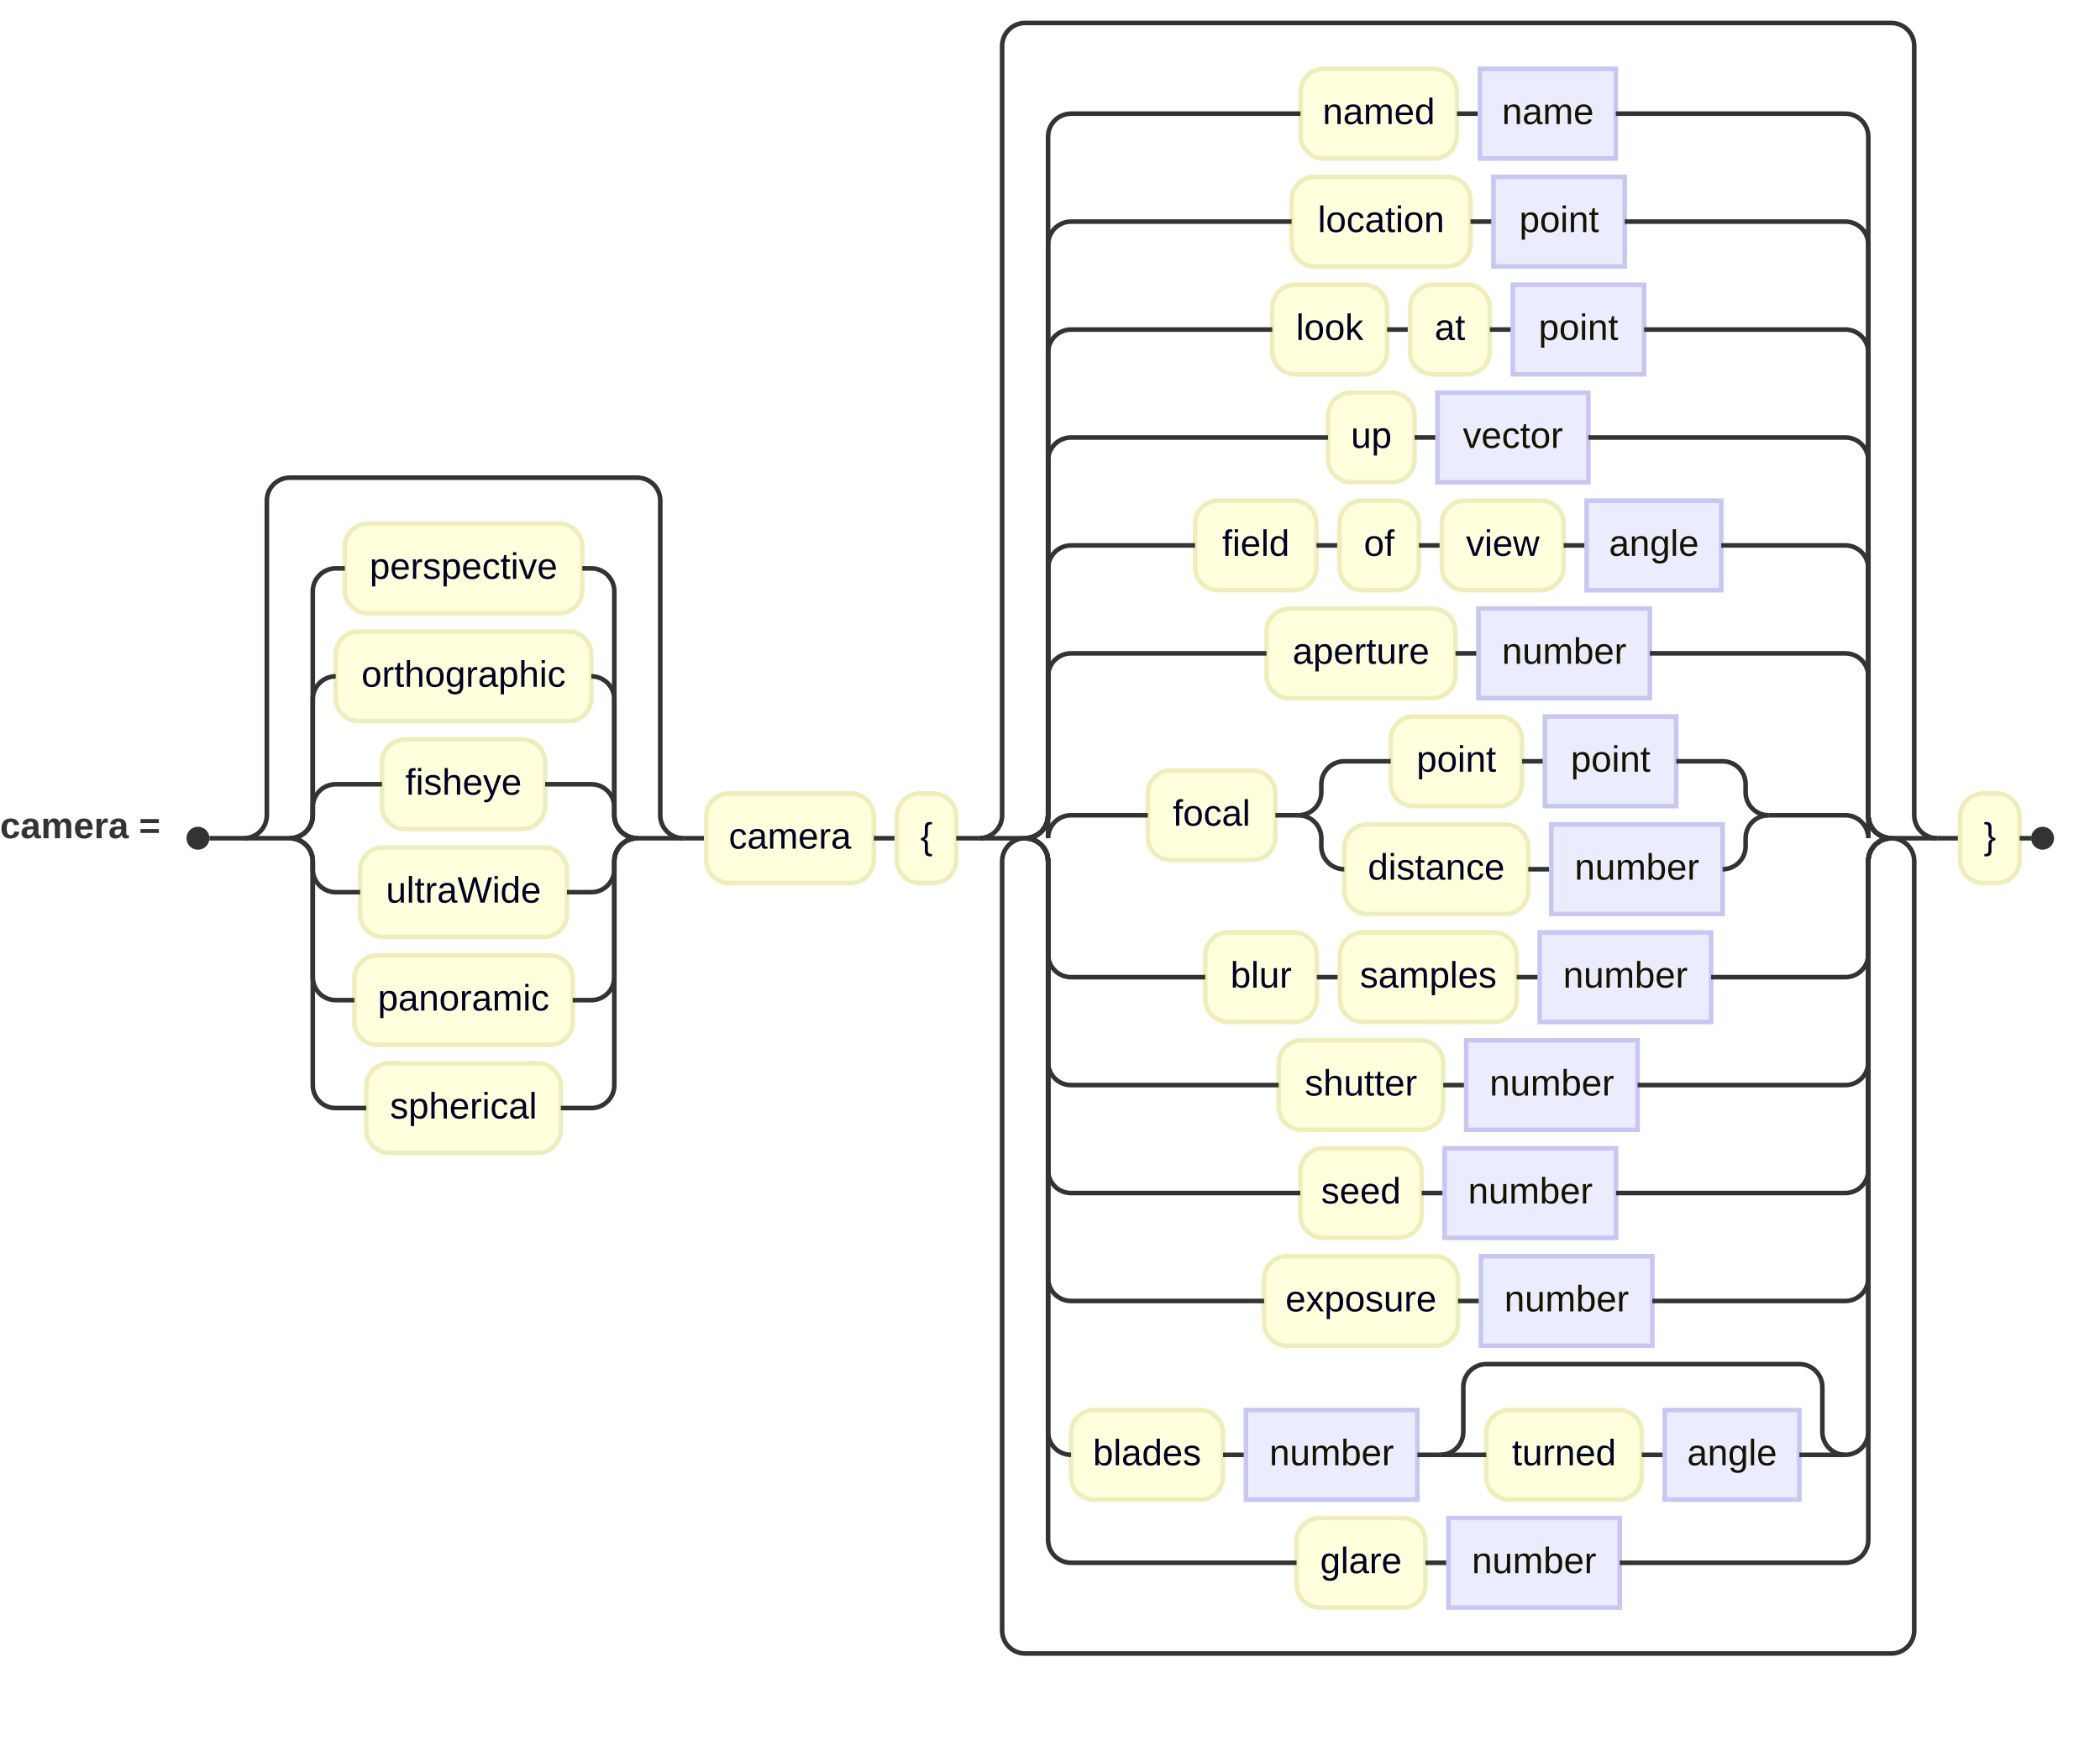
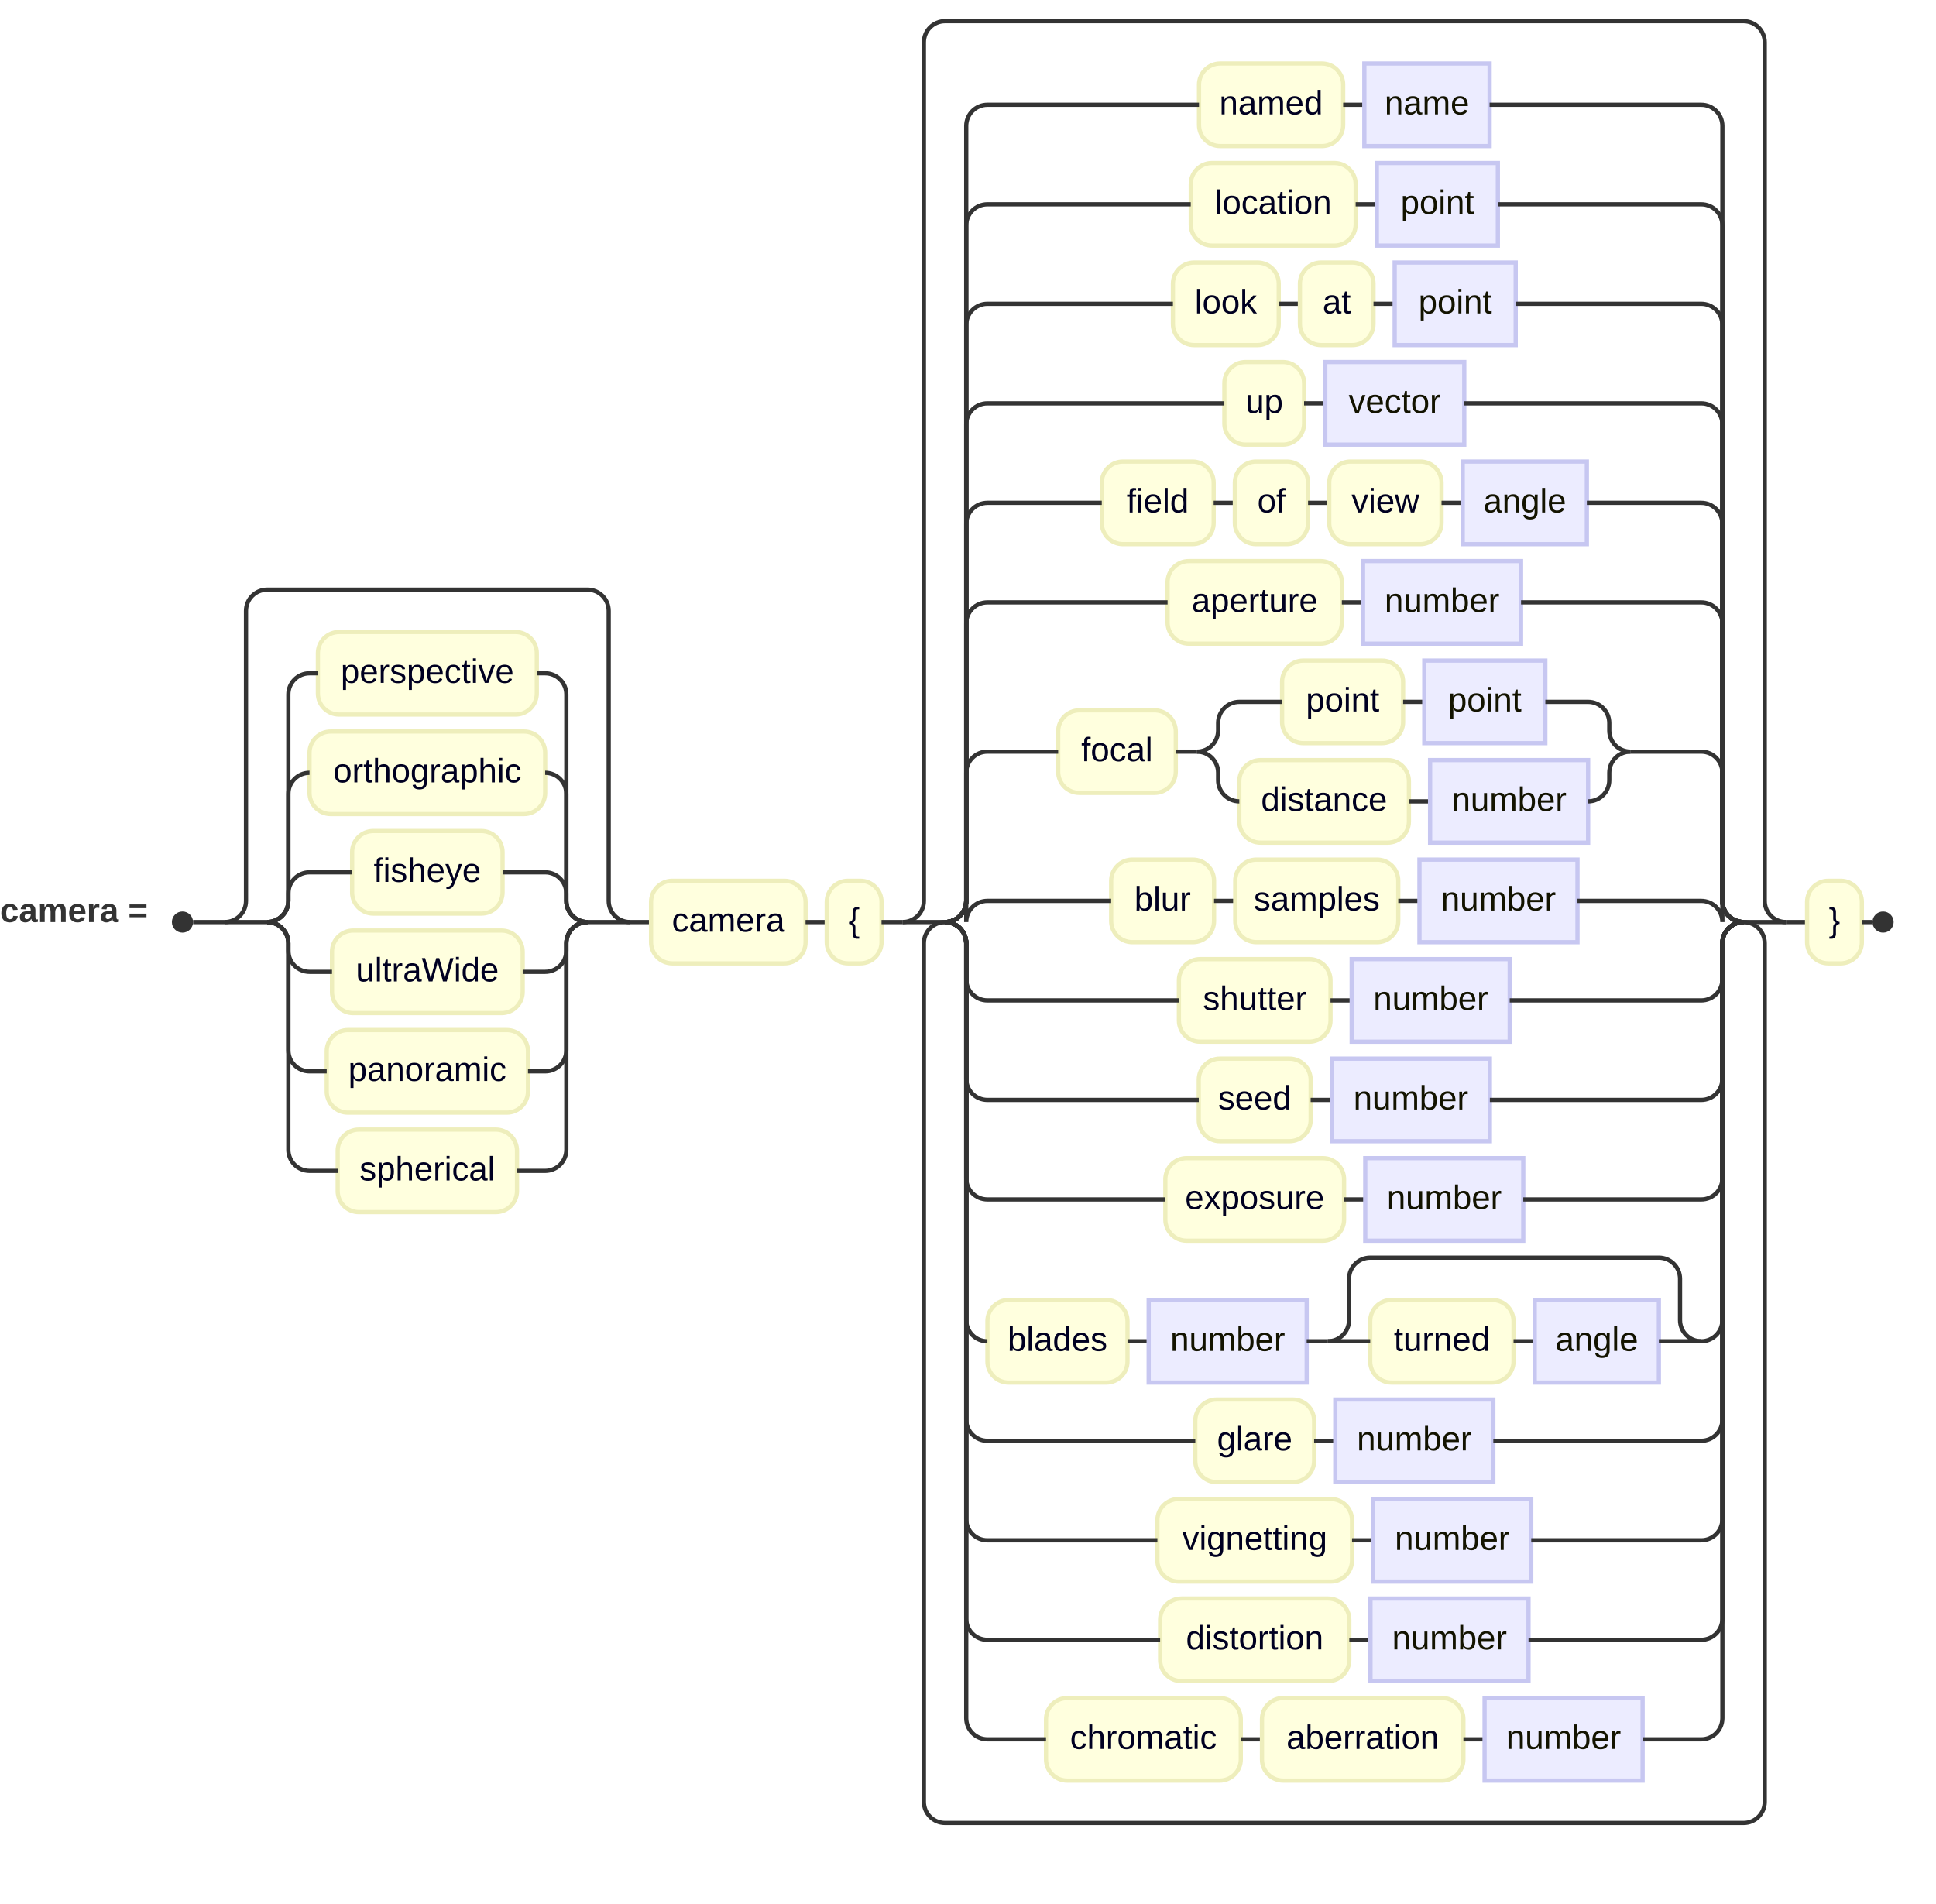
- <svg xmlns="http://www.w3.org/2000/svg" id="my-svg" width="100%" class="railroad-diagram" style="max-width: 914.266px; background-color: transparent;" viewBox="0 0 914.266 758" role="graphics-document document" aria-roledescription="railroadEbnf">
+ <svg xmlns="http://www.w3.org/2000/svg" id="my-svg" width="100%" class="railroad-diagram" style="max-width: 914.266px; background-color: transparent;" viewBox="0 0 914.266 899" role="graphics-document document" aria-roledescription="railroadEbnf">
  <style>#my-svg{font-family:"trebuchet ms",verdana,arial,sans-serif;font-size:16px;fill:#333;}@keyframes edge-animation-frame{from{stroke-dashoffset:0;}}@keyframes dash{to{stroke-dashoffset:0;}}#my-svg .edge-animation-slow{stroke-dasharray:9,5!important;stroke-dashoffset:900;animation:dash 50s linear infinite;stroke-linecap:round;}#my-svg .edge-animation-fast{stroke-dasharray:9,5!important;stroke-dashoffset:900;animation:dash 20s linear infinite;stroke-linecap:round;}#my-svg .error-icon{fill:#552222;}#my-svg .error-text{fill:#552222;stroke:#552222;}#my-svg .edge-thickness-normal{stroke-width:1px;}#my-svg .edge-thickness-thick{stroke-width:3.5px;}#my-svg .edge-pattern-solid{stroke-dasharray:0;}#my-svg .edge-thickness-invisible{stroke-width:0;fill:none;}#my-svg .edge-pattern-dashed{stroke-dasharray:3;}#my-svg .edge-pattern-dotted{stroke-dasharray:2;}#my-svg .marker{fill:#333333;stroke:#333333;}#my-svg .marker.cross{stroke:#333333;}#my-svg svg{font-family:"trebuchet ms",verdana,arial,sans-serif;font-size:16px;}#my-svg p{margin:0;}#my-svg .railroad-diagram{font-family:"trebuchet ms",verdana,arial,sans-serif;font-size:16px;}#my-svg .railroad-terminal rect{fill:#ffffde;stroke:hsl(60, 60%, 83.529%);stroke-width:2px;}#my-svg .railroad-terminal text{fill:#000021;font-family:"trebuchet ms",verdana,arial,sans-serif;font-size:16px;text-anchor:middle;dominant-baseline:middle;}#my-svg .railroad-nonterminal rect{fill:#ECECFF;stroke:hsl(240, 60%, 86.275%);stroke-width:2px;}#my-svg .railroad-nonterminal text{fill:#131300;font-family:"trebuchet ms",verdana,arial,sans-serif;font-size:16px;text-anchor:middle;dominant-baseline:middle;}#my-svg .railroad-line{stroke:#333333;stroke-width:2px;fill:none;}#my-svg .railroad-start circle,#my-svg .railroad-end circle{fill:#333333;}#my-svg .railroad-comment ellipse{fill:rgba(232,232,232, 0.8);stroke:hsl(80, 60%, 86.275%);stroke-width:2px;}#my-svg .railroad-comment text{fill:rgb(6.333, 0, 19);font-style:italic;font-family:"trebuchet ms",verdana,arial,sans-serif;font-size:16px;text-anchor:middle;dominant-baseline:middle;}#my-svg .railroad-special rect{fill:hsl(80, 100%, 96.275%);stroke:hsl(80, 60%, 86.275%);stroke-width:2px;stroke-dasharray:5,3;}#my-svg .railroad-special text{fill:#131300;font-family:"trebuchet ms",verdana,arial,sans-serif;font-size:16px;text-anchor:middle;dominant-baseline:middle;}#my-svg .railroad-rule-name{font-weight:bold;fill:#333;font-family:"trebuchet ms",verdana,arial,sans-serif;font-size:16px;}#my-svg .node .neo-node{stroke:#9370DB;}#my-svg [data-look="neo"].node rect,#my-svg [data-look="neo"].cluster rect,#my-svg [data-look="neo"].node polygon{stroke:#9370DB;filter:drop-shadow(1px 2px 2px rgba(185, 185, 185, 1));}#my-svg [data-look="neo"].swimlane.cluster rect{filter:none;}#my-svg [data-look="neo"].node path{stroke:#9370DB;stroke-width:1px;}#my-svg [data-look="neo"].node .outer-path{filter:drop-shadow(1px 2px 2px rgba(185, 185, 185, 1));}#my-svg [data-look="neo"].node .neo-line path{stroke:#9370DB;filter:none;}#my-svg [data-look="neo"].node circle{stroke:#9370DB;filter:drop-shadow(1px 2px 2px rgba(185, 185, 185, 1));}#my-svg [data-look="neo"].node circle .state-start{fill:#000000;}#my-svg [data-look="neo"].icon-shape .icon{fill:#9370DB;filter:drop-shadow(1px 2px 2px rgba(185, 185, 185, 1));}#my-svg [data-look="neo"].icon-shape .icon-neo path{stroke:#9370DB;filter:drop-shadow(1px 2px 2px rgba(185, 185, 185, 1));}#my-svg :root{--mermaid-font-family:"trebuchet ms",verdana,arial,sans-serif;}</style>
  <g />
  <g class="railroad-rule" transform="translate(0, 10)">
    <g transform="translate(106.1719, 0)">
      <g class="railroad-sequence">
-         <g class="railroad-optional" transform="translate(0, 198)">
+         <g class="railroad-optional" transform="translate(0, 268.5)">
          <g class="railroad-choice" transform="translate(20, 20)">
            <g class="railroad-terminal" transform="translate(23.95312, 0)">
              <rect x="0" y="0" width="103.375" height="39" rx="10" ry="10" />
              <text x="51.688" y="19.5">perspective</text>
            </g>
            <path class="railroad-line" d="M 0 137 A 10 10 0 0 0 10 127 L 10 29.5 A 10 10 0 0 1 20 19.5 L 23.953 19.5" />
            <path class="railroad-line" d="M 127.328 19.5 L 131.281 19.5 A 10 10 0 0 1 141.281 29.5 L 141.281 127 A 10 10 0 0 0 151.281 137" />
            <g class="railroad-terminal" transform="translate(20, 47)">
              <rect x="0" y="0" width="111.281" height="39" rx="10" ry="10" />
              <text x="55.641" y="19.5">orthographic</text>
            </g>
            <path class="railroad-line" d="M 0 137 A 10 10 0 0 0 10 127 L 10 76.5 A 10 10 0 0 1 20 66.5 L 20 66.5" />
            <path class="railroad-line" d="M 131.281 66.5 L 131.281 66.5 A 10 10 0 0 1 141.281 76.5 L 141.281 127 A 10 10 0 0 0 151.281 137" />
            <g class="railroad-terminal" transform="translate(40.11719, 94)">
              <rect x="0" y="0" width="71.047" height="39" rx="10" ry="10" />
              <text x="35.523" y="19.5">fisheye</text>
            </g>
            <path class="railroad-line" d="M 0 137 A 10 10 0 0 0 10 127 L 10 123.5 A 10 10 0 0 1 20 113.5 L 40.117 113.5" />
            <path class="railroad-line" d="M 111.164 113.5 L 131.281 113.5 A 10 10 0 0 1 141.281 123.5 L 141.281 127 A 10 10 0 0 0 151.281 137" />
            <g class="railroad-terminal" transform="translate(30.61719, 141)">
              <rect x="0" y="0" width="90.047" height="39" rx="10" ry="10" />
              <text x="45.023" y="19.5">ultraWide</text>
            </g>
            <path class="railroad-line" d="M 0 137 A 10 10 0 0 1 10 147 L 10 150.5 A 10 10 0 0 0 20 160.5 L 30.617 160.5" />
            <path class="railroad-line" d="M 120.664 160.5 L 131.281 160.5 A 10 10 0 0 0 141.281 150.5 L 141.281 147 A 10 10 0 0 1 151.281 137" />
            <g class="railroad-terminal" transform="translate(28.11719, 188)">
              <rect x="0" y="0" width="95.047" height="39" rx="10" ry="10" />
              <text x="47.523" y="19.5">panoramic</text>
            </g>
            <path class="railroad-line" d="M 0 137 A 10 10 0 0 1 10 147 L 10 197.5 A 10 10 0 0 0 20 207.5 L 28.117 207.5" />
            <path class="railroad-line" d="M 123.164 207.5 L 131.281 207.5 A 10 10 0 0 0 141.281 197.5 L 141.281 147 A 10 10 0 0 1 151.281 137" />
            <g class="railroad-terminal" transform="translate(33.29688, 235)">
              <rect x="0" y="0" width="84.688" height="39" rx="10" ry="10" />
              <text x="42.344" y="19.5">spherical</text>
            </g>
            <path class="railroad-line" d="M 0 137 A 10 10 0 0 1 10 147 L 10 244.5 A 10 10 0 0 0 20 254.5 L 33.297 254.5" />
            <path class="railroad-line" d="M 117.984 254.5 L 131.281 254.5 A 10 10 0 0 0 141.281 244.5 L 141.281 147 A 10 10 0 0 1 151.281 137" />
          </g>
          <path class="railroad-line" d="M 0 157 L 20 157" />
          <path class="railroad-line" d="M 171.281 157 L 191.281 157" />
          <path class="railroad-line" d="M 0 157 A 10 10 0 0 0 10 147 L 10 10 A 10 10 0 0 1 20 0 L 171.281 0 A 10 10 0 0 1 181.281 10 L 181.281 147 A 10 10 0 0 0 191.281 157" />
        </g>
-         <path class="railroad-line" d="M 191.281 355 L 201.281 355" />
-         <g class="railroad-terminal" transform="translate(201.2812, 335.5)">
+         <path class="railroad-line" d="M 191.281 425.5 L 201.281 425.5" />
+         <g class="railroad-terminal" transform="translate(201.2812, 406)">
          <rect x="0" y="0" width="72.969" height="39" rx="10" ry="10" />
          <text x="36.484" y="19.5">camera</text>
        </g>
-         <path class="railroad-line" d="M 274.25 355 L 284.25 355" />
-         <g class="railroad-terminal" transform="translate(284.25, 335.5)">
+         <path class="railroad-line" d="M 274.25 425.5 L 284.25 425.5" />
+         <g class="railroad-terminal" transform="translate(284.25, 406)">
          <rect x="0" y="0" width="25.875" height="39" rx="10" ry="10" />
          <text x="12.938" y="19.5">{</text>
        </g>
-         <path class="railroad-line" d="M 310.125 355 L 320.125 355" />
+         <path class="railroad-line" d="M 310.125 425.5 L 320.125 425.5" />
        <g class="railroad-repetition" transform="translate(320.125, 0)">
          <g class="railroad-choice" transform="translate(20, 20)">
            <g class="railroad-sequence" transform="translate(119.9297, 0)">
              <g class="railroad-terminal" transform="translate(0, 0)">
                <rect x="0" y="0" width="68.078" height="39" rx="10" ry="10" />
                <text x="34.039" y="19.5">named</text>
              </g>
              <path class="railroad-line" d="M 68.078 19.5 L 78.078 19.5" />
              <g class="railroad-nonterminal" transform="translate(78.07812, 0)">
                <rect x="0" y="0" width="59.156" height="39" />
                <text x="29.578" y="19.5">name</text>
              </g>
            </g>
-             <path class="railroad-line" d="M 0 335 A 10 10 0 0 0 10 325 L 10 29.5 A 10 10 0 0 1 20 19.5 L 119.93 19.5" />
-             <path class="railroad-line" d="M 257.164 19.5 L 357.094 19.5 A 10 10 0 0 1 367.094 29.5 L 367.094 325 A 10 10 0 0 0 377.094 335" />
+             <path class="railroad-line" d="M 0 405.5 A 10 10 0 0 0 10 395.5 L 10 29.5 A 10 10 0 0 1 20 19.5 L 119.93 19.5" />
+             <path class="railroad-line" d="M 257.164 19.5 L 357.094 19.5 A 10 10 0 0 1 367.094 29.5 L 367.094 395.5 A 10 10 0 0 0 377.094 405.5" />
            <g class="railroad-sequence" transform="translate(116.0312, 47)">
              <g class="railroad-terminal" transform="translate(0, 0)">
                <rect x="0" y="0" width="77.875" height="39" rx="10" ry="10" />
                <text x="38.938" y="19.5">location</text>
              </g>
              <path class="railroad-line" d="M 77.875 19.5 L 87.875 19.5" />
              <g class="railroad-nonterminal" transform="translate(87.875, 0)">
                <rect x="0" y="0" width="57.156" height="39" />
                <text x="28.578" y="19.5">point</text>
              </g>
            </g>
-             <path class="railroad-line" d="M 0 335 A 10 10 0 0 0 10 325 L 10 76.5 A 10 10 0 0 1 20 66.5 L 116.031 66.5" />
-             <path class="railroad-line" d="M 261.062 66.5 L 357.094 66.5 A 10 10 0 0 1 367.094 76.5 L 367.094 325 A 10 10 0 0 0 377.094 335" />
+             <path class="railroad-line" d="M 0 405.5 A 10 10 0 0 0 10 395.5 L 10 76.5 A 10 10 0 0 1 20 66.5 L 116.031 66.5" />
+             <path class="railroad-line" d="M 261.062 66.5 L 357.094 66.5 A 10 10 0 0 1 367.094 76.5 L 367.094 395.5 A 10 10 0 0 0 377.094 405.5" />
            <g class="railroad-sequence" transform="translate(107.6094, 94)">
              <g class="railroad-terminal" transform="translate(0, 0)">
                <rect x="0" y="0" width="49.969" height="39" rx="10" ry="10" />
                <text x="24.984" y="19.5">look</text>
              </g>
              <path class="railroad-line" d="M 49.969 19.5 L 59.969 19.5" />
              <g class="railroad-terminal" transform="translate(59.96875, 0)">
                <rect x="0" y="0" width="34.75" height="39" rx="10" ry="10" />
                <text x="17.375" y="19.5">at</text>
              </g>
              <path class="railroad-line" d="M 94.719 19.5 L 104.719 19.5" />
              <g class="railroad-nonterminal" transform="translate(104.7188, 0)">
                <rect x="0" y="0" width="57.156" height="39" />
                <text x="28.578" y="19.5">point</text>
              </g>
            </g>
-             <path class="railroad-line" d="M 0 335 A 10 10 0 0 0 10 325 L 10 123.5 A 10 10 0 0 1 20 113.5 L 107.609 113.5" />
-             <path class="railroad-line" d="M 269.484 113.5 L 357.094 113.5 A 10 10 0 0 1 367.094 123.5 L 367.094 325 A 10 10 0 0 0 377.094 335" />
+             <path class="railroad-line" d="M 0 405.5 A 10 10 0 0 0 10 395.5 L 10 123.5 A 10 10 0 0 1 20 113.5 L 107.609 113.5" />
+             <path class="railroad-line" d="M 269.484 113.5 L 357.094 113.5 A 10 10 0 0 1 367.094 123.5 L 367.094 395.5 A 10 10 0 0 0 377.094 405.5" />
            <g class="railroad-sequence" transform="translate(131.8984, 141)">
              <g class="railroad-terminal" transform="translate(0, 0)">
                <rect x="0" y="0" width="37.656" height="39" rx="10" ry="10" />
                <text x="18.828" y="19.5">up</text>
              </g>
              <path class="railroad-line" d="M 37.656 19.5 L 47.656 19.5" />
              <g class="railroad-nonterminal" transform="translate(47.65625, 0)">
                <rect x="0" y="0" width="65.641" height="39" />
                <text x="32.82" y="19.5">vector</text>
              </g>
            </g>
-             <path class="railroad-line" d="M 0 335 A 10 10 0 0 0 10 325 L 10 170.5 A 10 10 0 0 1 20 160.5 L 131.898 160.5" />
-             <path class="railroad-line" d="M 245.195 160.5 L 357.094 160.5 A 10 10 0 0 1 367.094 170.5 L 367.094 325 A 10 10 0 0 0 377.094 335" />
+             <path class="railroad-line" d="M 0 405.5 A 10 10 0 0 0 10 395.5 L 10 170.5 A 10 10 0 0 1 20 160.5 L 131.898 160.5" />
+             <path class="railroad-line" d="M 245.195 160.5 L 357.094 160.5 A 10 10 0 0 1 367.094 170.5 L 367.094 395.5 A 10 10 0 0 0 377.094 405.5" />
            <g class="railroad-sequence" transform="translate(74.00781, 188)">
              <g class="railroad-terminal" transform="translate(0, 0)">
                <rect x="0" y="0" width="52.844" height="39" rx="10" ry="10" />
                <text x="26.422" y="19.5">field</text>
              </g>
              <path class="railroad-line" d="M 52.844 19.5 L 62.844 19.5" />
              <g class="railroad-terminal" transform="translate(62.84375, 0)">
                <rect x="0" y="0" width="34.578" height="39" rx="10" ry="10" />
                <text x="17.289" y="19.5">of</text>
              </g>
              <path class="railroad-line" d="M 97.422 19.5 L 107.422 19.5" />
              <g class="railroad-terminal" transform="translate(107.4219, 0)">
                <rect x="0" y="0" width="53.031" height="39" rx="10" ry="10" />
                <text x="26.516" y="19.5">view</text>
              </g>
              <path class="railroad-line" d="M 160.453 19.5 L 170.453 19.5" />
              <g class="railroad-nonterminal" transform="translate(170.4531, 0)">
                <rect x="0" y="0" width="58.625" height="39" />
                <text x="29.312" y="19.5">angle</text>
              </g>
            </g>
-             <path class="railroad-line" d="M 0 335 A 10 10 0 0 0 10 325 L 10 217.5 A 10 10 0 0 1 20 207.5 L 74.008 207.5" />
-             <path class="railroad-line" d="M 303.086 207.5 L 357.094 207.5 A 10 10 0 0 1 367.094 217.5 L 367.094 325 A 10 10 0 0 0 377.094 335" />
+             <path class="railroad-line" d="M 0 405.5 A 10 10 0 0 0 10 395.5 L 10 217.5 A 10 10 0 0 1 20 207.5 L 74.008 207.5" />
+             <path class="railroad-line" d="M 303.086 207.5 L 357.094 207.5 A 10 10 0 0 1 367.094 217.5 L 367.094 395.5 A 10 10 0 0 0 377.094 405.5" />
            <g class="railroad-sequence" transform="translate(105.0859, 235)">
              <g class="railroad-terminal" transform="translate(0, 0)">
                <rect x="0" y="0" width="82.297" height="39" rx="10" ry="10" />
                <text x="41.148" y="19.5">aperture</text>
              </g>
              <path class="railroad-line" d="M 82.297 19.5 L 92.297 19.5" />
              <g class="railroad-nonterminal" transform="translate(92.29688, 0)">
                <rect x="0" y="0" width="74.625" height="39" />
                <text x="37.312" y="19.5">number</text>
              </g>
            </g>
-             <path class="railroad-line" d="M 0 335 A 10 10 0 0 0 10 325 L 10 264.5 A 10 10 0 0 1 20 254.5 L 105.086 254.5" />
-             <path class="railroad-line" d="M 272.008 254.5 L 357.094 254.5 A 10 10 0 0 1 367.094 264.5 L 367.094 325 A 10 10 0 0 0 377.094 335" />
+             <path class="railroad-line" d="M 0 405.5 A 10 10 0 0 0 10 395.5 L 10 264.5 A 10 10 0 0 1 20 254.5 L 105.086 254.5" />
+             <path class="railroad-line" d="M 272.008 254.5 L 357.094 254.5 A 10 10 0 0 1 367.094 264.5 L 367.094 395.5 A 10 10 0 0 0 377.094 405.5" />
            <g class="railroad-sequence" transform="translate(53.41406, 282)">
              <g class="railroad-terminal" transform="translate(0, 23.5)">
                <rect x="0" y="0" width="55.547" height="39" rx="10" ry="10" />
                <text x="27.773" y="19.5">focal</text>
              </g>
              <path class="railroad-line" d="M 55.547 43 L 65.547 43" />
              <g class="railroad-choice" transform="translate(65.54688, 0)">
                <g class="railroad-sequence" transform="translate(40.20312, 0)">
                  <g class="railroad-terminal" transform="translate(0, 0)">
                    <rect x="0" y="0" width="57.156" height="39" rx="10" ry="10" />
                    <text x="28.578" y="19.5">point</text>
                  </g>
                  <path class="railroad-line" d="M 57.156 19.5 L 67.156 19.5" />
                  <g class="railroad-nonterminal" transform="translate(67.15625, 0)">
                    <rect x="0" y="0" width="57.156" height="39" />
                    <text x="28.578" y="19.5">point</text>
                  </g>
                </g>
                <path class="railroad-line" d="M 0 43 A 10 10 0 0 0 10 33 L 10 29.5 A 10 10 0 0 1 20 19.5 L 40.203 19.5" />
                <path class="railroad-line" d="M 164.516 19.5 L 184.719 19.5 A 10 10 0 0 1 194.719 29.5 L 194.719 33 A 10 10 0 0 0 204.719 43" />
                <g class="railroad-sequence" transform="translate(20, 47)">
                  <g class="railroad-terminal" transform="translate(0, 0)">
                    <rect x="0" y="0" width="80.094" height="39" rx="10" ry="10" />
                    <text x="40.047" y="19.5">distance</text>
                  </g>
                  <path class="railroad-line" d="M 80.094 19.5 L 90.094 19.5" />
                  <g class="railroad-nonterminal" transform="translate(90.09375, 0)">
                    <rect x="0" y="0" width="74.625" height="39" />
                    <text x="37.312" y="19.5">number</text>
                  </g>
                </g>
                <path class="railroad-line" d="M 0 43 A 10 10 0 0 1 10 53 L 10 56.5 A 10 10 0 0 0 20 66.5 L 20 66.5" />
                <path class="railroad-line" d="M 184.719 66.5 L 184.719 66.5 A 10 10 0 0 0 194.719 56.5 L 194.719 53 A 10 10 0 0 1 204.719 43" />
              </g>
            </g>
-             <path class="railroad-line" d="M 0 335 A 10 10 0 0 0 10 325 L 10 335 A 10 10 0 0 1 20 325 L 53.414 325" />
-             <path class="railroad-line" d="M 323.68 325 L 357.094 325 A 10 10 0 0 1 367.094 335 L 367.094 325 A 10 10 0 0 0 377.094 335" />
+             <path class="railroad-line" d="M 0 405.5 A 10 10 0 0 0 10 395.5 L 10 335 A 10 10 0 0 1 20 325 L 53.414 325" />
+             <path class="railroad-line" d="M 323.68 325 L 357.094 325 A 10 10 0 0 1 367.094 335 L 367.094 395.5 A 10 10 0 0 0 377.094 405.5" />
            <g class="railroad-sequence" transform="translate(78.4375, 376)">
              <g class="railroad-terminal" transform="translate(0, 0)">
                <rect x="0" y="0" width="48.594" height="39" rx="10" ry="10" />
                <text x="24.297" y="19.5">blur</text>
              </g>
              <path class="railroad-line" d="M 48.594 19.5 L 58.594 19.5" />
              <g class="railroad-terminal" transform="translate(58.59375, 0)">
                <rect x="0" y="0" width="77" height="39" rx="10" ry="10" />
                <text x="38.5" y="19.5">samples</text>
              </g>
              <path class="railroad-line" d="M 135.594 19.5 L 145.594 19.5" />
              <g class="railroad-nonterminal" transform="translate(145.5938, 0)">
                <rect x="0" y="0" width="74.625" height="39" />
                <text x="37.312" y="19.5">number</text>
              </g>
            </g>
-             <path class="railroad-line" d="M 0 335 A 10 10 0 0 1 10 345 L 10 385.5 A 10 10 0 0 0 20 395.5 L 78.438 395.5" />
-             <path class="railroad-line" d="M 298.656 395.5 L 357.094 395.5 A 10 10 0 0 0 367.094 385.5 L 367.094 345 A 10 10 0 0 1 377.094 335" />
+             <path class="railroad-line" d="M 0 405.5 A 10 10 0 0 0 10 395.5 L 10 405.5 A 10 10 0 0 1 20 395.5 L 78.438 395.5" />
+             <path class="railroad-line" d="M 298.656 395.5 L 357.094 395.5 A 10 10 0 0 1 367.094 405.5 L 367.094 395.5 A 10 10 0 0 0 377.094 405.5" />
            <g class="railroad-sequence" transform="translate(110.4375, 423)">
              <g class="railroad-terminal" transform="translate(0, 0)">
                <rect x="0" y="0" width="71.594" height="39" rx="10" ry="10" />
                <text x="35.797" y="19.5">shutter</text>
              </g>
              <path class="railroad-line" d="M 71.594 19.5 L 81.594 19.5" />
              <g class="railroad-nonterminal" transform="translate(81.59375, 0)">
                <rect x="0" y="0" width="74.625" height="39" />
                <text x="37.312" y="19.5">number</text>
              </g>
            </g>
-             <path class="railroad-line" d="M 0 335 A 10 10 0 0 1 10 345 L 10 432.5 A 10 10 0 0 0 20 442.5 L 110.438 442.5" />
-             <path class="railroad-line" d="M 266.656 442.5 L 357.094 442.5 A 10 10 0 0 0 367.094 432.5 L 367.094 345 A 10 10 0 0 1 377.094 335" />
+             <path class="railroad-line" d="M 0 405.5 A 10 10 0 0 1 10 415.5 L 10 432.5 A 10 10 0 0 0 20 442.5 L 110.438 442.5" />
+             <path class="railroad-line" d="M 266.656 442.5 L 357.094 442.5 A 10 10 0 0 0 367.094 432.5 L 367.094 415.5 A 10 10 0 0 1 377.094 405.5" />
            <g class="railroad-sequence" transform="translate(119.8125, 470)">
              <g class="railroad-terminal" transform="translate(0, 0)">
                <rect x="0" y="0" width="52.844" height="39" rx="10" ry="10" />
                <text x="26.422" y="19.5">seed</text>
              </g>
              <path class="railroad-line" d="M 52.844 19.5 L 62.844 19.5" />
              <g class="railroad-nonterminal" transform="translate(62.84375, 0)">
                <rect x="0" y="0" width="74.625" height="39" />
                <text x="37.312" y="19.5">number</text>
              </g>
            </g>
-             <path class="railroad-line" d="M 0 335 A 10 10 0 0 1 10 345 L 10 479.5 A 10 10 0 0 0 20 489.5 L 119.812 489.5" />
-             <path class="railroad-line" d="M 257.281 489.5 L 357.094 489.5 A 10 10 0 0 0 367.094 479.5 L 367.094 345 A 10 10 0 0 1 377.094 335" />
+             <path class="railroad-line" d="M 0 405.5 A 10 10 0 0 1 10 415.5 L 10 479.5 A 10 10 0 0 0 20 489.5 L 119.812 489.5" />
+             <path class="railroad-line" d="M 257.281 489.5 L 357.094 489.5 A 10 10 0 0 0 367.094 479.5 L 367.094 415.5 A 10 10 0 0 1 377.094 405.5" />
            <g class="railroad-sequence" transform="translate(104.0312, 517)">
              <g class="railroad-terminal" transform="translate(0, 0)">
                <rect x="0" y="0" width="84.406" height="39" rx="10" ry="10" />
                <text x="42.203" y="19.5">exposure</text>
              </g>
              <path class="railroad-line" d="M 84.406 19.5 L 94.406 19.5" />
              <g class="railroad-nonterminal" transform="translate(94.40625, 0)">
                <rect x="0" y="0" width="74.625" height="39" />
                <text x="37.312" y="19.5">number</text>
              </g>
            </g>
-             <path class="railroad-line" d="M 0 335 A 10 10 0 0 1 10 345 L 10 526.5 A 10 10 0 0 0 20 536.5 L 104.031 536.5" />
-             <path class="railroad-line" d="M 273.062 536.5 L 357.094 536.5 A 10 10 0 0 0 367.094 526.5 L 367.094 345 A 10 10 0 0 1 377.094 335" />
+             <path class="railroad-line" d="M 0 405.5 A 10 10 0 0 1 10 415.5 L 10 526.5 A 10 10 0 0 0 20 536.5 L 104.031 536.5" />
+             <path class="railroad-line" d="M 273.062 536.5 L 357.094 536.5 A 10 10 0 0 0 367.094 526.5 L 367.094 415.5 A 10 10 0 0 1 377.094 405.5" />
            <g class="railroad-sequence" transform="translate(20, 564)">
              <g class="railroad-terminal" transform="translate(0, 20)">
                <rect x="0" y="0" width="66.156" height="39" rx="10" ry="10" />
                <text x="33.078" y="19.5">blades</text>
              </g>
              <path class="railroad-line" d="M 66.156 39.5 L 76.156 39.5" />
              <g class="railroad-nonterminal" transform="translate(76.15625, 20)">
                <rect x="0" y="0" width="74.625" height="39" />
                <text x="37.312" y="19.5">number</text>
              </g>
              <path class="railroad-line" d="M 150.781 39.5 L 160.781 39.5" />
              <g class="railroad-optional" transform="translate(160.7812, 0)">
                <g class="railroad-sequence" transform="translate(20, 20)">
                  <g class="railroad-terminal" transform="translate(0, 0)">
                    <rect x="0" y="0" width="67.688" height="39" rx="10" ry="10" />
                    <text x="33.844" y="19.5">turned</text>
                  </g>
                  <path class="railroad-line" d="M 67.688 19.5 L 77.688 19.5" />
                  <g class="railroad-nonterminal" transform="translate(77.6875, 0)">
                    <rect x="0" y="0" width="58.625" height="39" />
                    <text x="29.312" y="19.5">angle</text>
                  </g>
                </g>
                <path class="railroad-line" d="M 0 39.5 L 20 39.5" />
                <path class="railroad-line" d="M 156.312 39.5 L 176.312 39.5" />
                <path class="railroad-line" d="M 0 39.5 A 10 10 0 0 0 10 29.5 L 10 10 A 10 10 0 0 1 20 0 L 156.312 0 A 10 10 0 0 1 166.312 10 L 166.312 29.5 A 10 10 0 0 0 176.312 39.5" />
              </g>
            </g>
-             <path class="railroad-line" d="M 0 335 A 10 10 0 0 1 10 345 L 10 593.5 A 10 10 0 0 0 20 603.5 L 20 603.5" />
-             <path class="railroad-line" d="M 357.094 603.5 L 357.094 603.5 A 10 10 0 0 0 367.094 593.5 L 367.094 345 A 10 10 0 0 1 377.094 335" />
+             <path class="railroad-line" d="M 0 405.5 A 10 10 0 0 1 10 415.5 L 10 593.5 A 10 10 0 0 0 20 603.5 L 20 603.5" />
+             <path class="railroad-line" d="M 357.094 603.5 L 357.094 603.5 A 10 10 0 0 0 367.094 593.5 L 367.094 415.5 A 10 10 0 0 1 377.094 405.5" />
            <g class="railroad-sequence" transform="translate(118.1797, 631)">
              <g class="railroad-terminal" transform="translate(0, 0)">
                <rect x="0" y="0" width="56.109" height="39" rx="10" ry="10" />
                <text x="28.055" y="19.5">glare</text>
              </g>
              <path class="railroad-line" d="M 56.109 19.5 L 66.109 19.5" />
              <g class="railroad-nonterminal" transform="translate(66.10938, 0)">
                <rect x="0" y="0" width="74.625" height="39" />
                <text x="37.312" y="19.5">number</text>
              </g>
            </g>
-             <path class="railroad-line" d="M 0 335 A 10 10 0 0 1 10 345 L 10 640.5 A 10 10 0 0 0 20 650.5 L 118.18 650.5" />
-             <path class="railroad-line" d="M 258.914 650.5 L 357.094 650.5 A 10 10 0 0 0 367.094 640.5 L 367.094 345 A 10 10 0 0 1 377.094 335" />
+             <path class="railroad-line" d="M 0 405.5 A 10 10 0 0 1 10 415.5 L 10 640.5 A 10 10 0 0 0 20 650.5 L 118.18 650.5" />
+             <path class="railroad-line" d="M 258.914 650.5 L 357.094 650.5 A 10 10 0 0 0 367.094 640.5 L 367.094 415.5 A 10 10 0 0 1 377.094 405.5" />
+             <g class="railroad-sequence" transform="translate(100.2734, 678)">
+               <g class="railroad-terminal" transform="translate(0, 0)">
+                 <rect x="0" y="0" width="91.922" height="39" rx="10" ry="10" />
+                 <text x="45.961" y="19.5">vignetting</text>
+               </g>
+               <path class="railroad-line" d="M 91.922 19.5 L 101.922 19.5" />
+               <g class="railroad-nonterminal" transform="translate(101.9219, 0)">
+                 <rect x="0" y="0" width="74.625" height="39" />
+                 <text x="37.312" y="19.5">number</text>
+               </g>
+             </g>
+             <path class="railroad-line" d="M 0 405.5 A 10 10 0 0 1 10 415.5 L 10 687.5 A 10 10 0 0 0 20 697.5 L 100.273 697.5" />
+             <path class="railroad-line" d="M 276.82 697.5 L 357.094 697.5 A 10 10 0 0 0 367.094 687.5 L 367.094 415.5 A 10 10 0 0 1 377.094 405.5" />
+             <g class="railroad-sequence" transform="translate(101.5625, 725)">
+               <g class="railroad-terminal" transform="translate(0, 0)">
+                 <rect x="0" y="0" width="89.344" height="39" rx="10" ry="10" />
+                 <text x="44.672" y="19.5">distortion</text>
+               </g>
+               <path class="railroad-line" d="M 89.344 19.5 L 99.344 19.5" />
+               <g class="railroad-nonterminal" transform="translate(99.34375, 0)">
+                 <rect x="0" y="0" width="74.625" height="39" />
+                 <text x="37.312" y="19.5">number</text>
+               </g>
+             </g>
+             <path class="railroad-line" d="M 0 405.5 A 10 10 0 0 1 10 415.5 L 10 734.5 A 10 10 0 0 0 20 744.5 L 101.562 744.5" />
+             <path class="railroad-line" d="M 275.531 744.5 L 357.094 744.5 A 10 10 0 0 0 367.094 734.5 L 367.094 415.5 A 10 10 0 0 1 377.094 405.5" />
+             <g class="railroad-sequence" transform="translate(47.67969, 772)">
+               <g class="railroad-terminal" transform="translate(0, 0)">
+                 <rect x="0" y="0" width="91.984" height="39" rx="10" ry="10" />
+                 <text x="45.992" y="19.5">chromatic</text>
+               </g>
+               <path class="railroad-line" d="M 91.984 19.5 L 101.984 19.5" />
+               <g class="railroad-terminal" transform="translate(101.9844, 0)">
+                 <rect x="0" y="0" width="95.125" height="39" rx="10" ry="10" />
+                 <text x="47.562" y="19.5">aberration</text>
+               </g>
+               <path class="railroad-line" d="M 197.109 19.5 L 207.109 19.5" />
+               <g class="railroad-nonterminal" transform="translate(207.1094, 0)">
+                 <rect x="0" y="0" width="74.625" height="39" />
+                 <text x="37.312" y="19.5">number</text>
+               </g>
+             </g>
+             <path class="railroad-line" d="M 0 405.5 A 10 10 0 0 1 10 415.5 L 10 781.5 A 10 10 0 0 0 20 791.5 L 47.68 791.5" />
+             <path class="railroad-line" d="M 329.414 791.5 L 357.094 791.5 A 10 10 0 0 0 367.094 781.5 L 367.094 415.5 A 10 10 0 0 1 377.094 405.5" />
          </g>
-           <path class="railroad-line" d="M 0 355 L 20 355" />
-           <path class="railroad-line" d="M 397.094 355 L 417.094 355" />
-           <path class="railroad-line" d="M 397.094 355 A 10 10 0 0 1 407.094 365 L 407.094 700 A 10 10 0 0 1 397.094 710 L 20 710 A 10 10 0 0 1 10 700 L 10 365 A 10 10 0 0 1 20 355" />
-           <path class="railroad-line" d="M 0 355 A 10 10 0 0 0 10 345 L 10 10 A 10 10 0 0 1 20 0 L 397.094 0 A 10 10 0 0 1 407.094 10 L 407.094 345 A 10 10 0 0 0 417.094 355" />
-         </g>
-         <path class="railroad-line" d="M 737.219 355 L 747.219 355" />
-         <g class="railroad-terminal" transform="translate(747.2188, 335.5)">
+           <path class="railroad-line" d="M 0 425.5 L 20 425.5" />
+           <path class="railroad-line" d="M 397.094 425.5 L 417.094 425.5" />
+           <path class="railroad-line" d="M 397.094 425.5 A 10 10 0 0 1 407.094 435.5 L 407.094 841 A 10 10 0 0 1 397.094 851 L 20 851 A 10 10 0 0 1 10 841 L 10 435.5 A 10 10 0 0 1 20 425.5" />
+           <path class="railroad-line" d="M 0 425.5 A 10 10 0 0 0 10 415.5 L 10 10 A 10 10 0 0 1 20 0 L 397.094 0 A 10 10 0 0 1 407.094 10 L 407.094 415.5 A 10 10 0 0 0 417.094 425.5" />
+         </g>
+         <path class="railroad-line" d="M 737.219 425.5 L 747.219 425.5" />
+         <g class="railroad-terminal" transform="translate(747.2188, 406)">
          <rect x="0" y="0" width="25.875" height="39" rx="10" ry="10" />
          <text x="12.938" y="19.5">}</text>
        </g>
      </g>
    </g>
    <g class="railroad-rule-name-group">
-       <text class="railroad-rule-name" x="0" y="355">camera =</text>
+       <text class="railroad-rule-name" x="0" y="425.5">camera =</text>
    </g>
    <g class="railroad-start">
-       <circle cx="86.172" cy="355" r="5" />
+       <circle cx="86.172" cy="425.5" r="5" />
    </g>
    <g class="railroad-end">
-       <circle cx="889.266" cy="355" r="5" />
+       <circle cx="889.266" cy="425.5" r="5" />
    </g>
-     <path class="railroad-line" d="M 91.172 355 L 106.172 355" />
-     <path class="railroad-line" d="M 879.266 355 L 884.266 355" />
+     <path class="railroad-line" d="M 91.172 425.5 L 106.172 425.5" />
+     <path class="railroad-line" d="M 879.266 425.5 L 884.266 425.5" />
  </g>
</svg>
